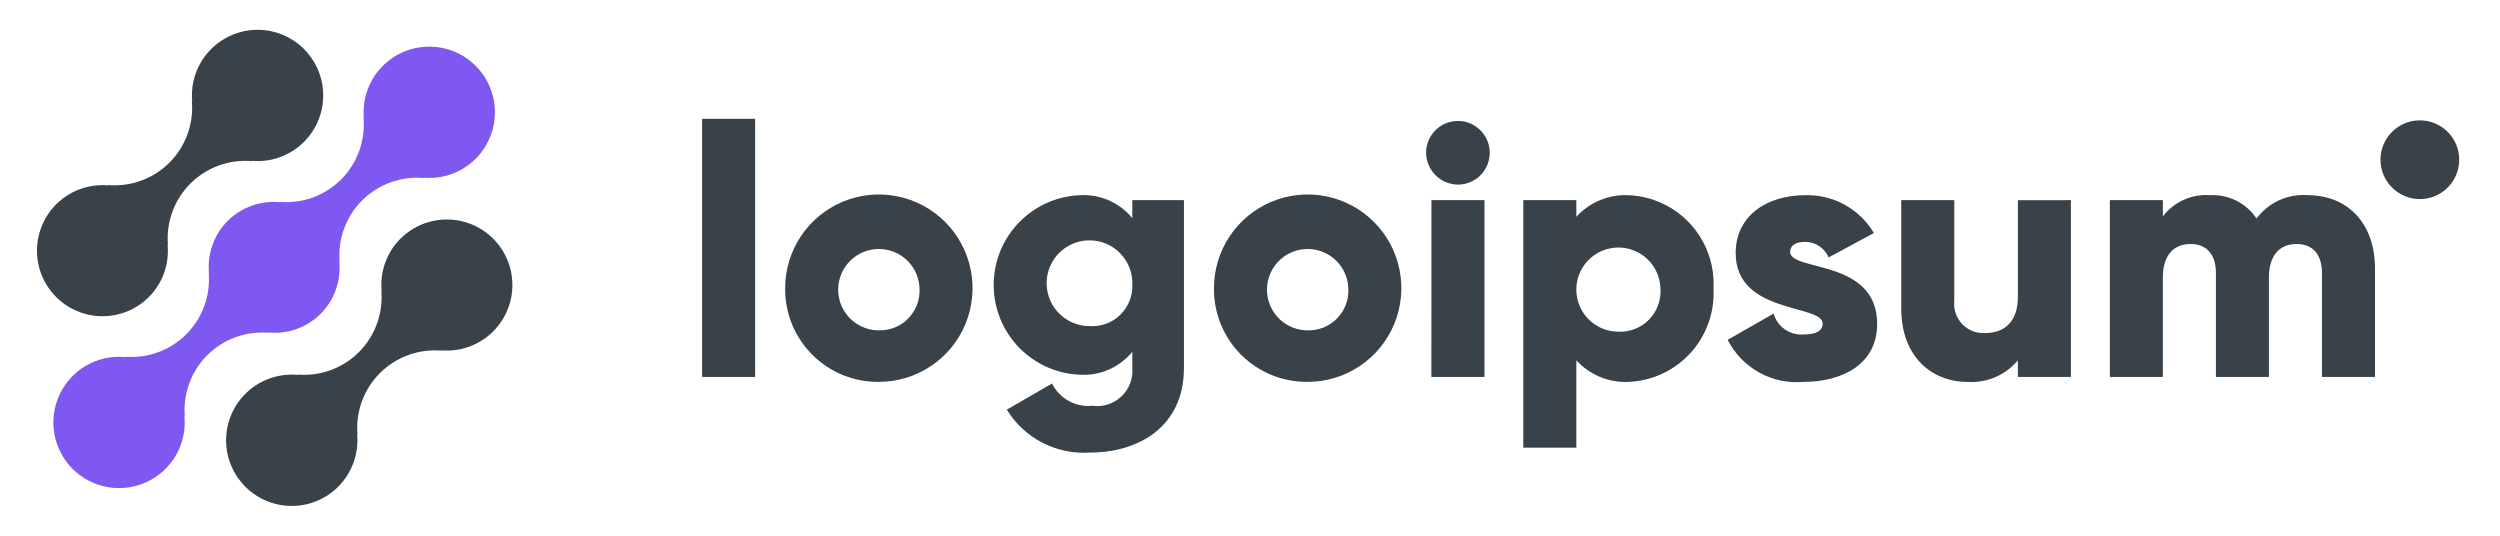
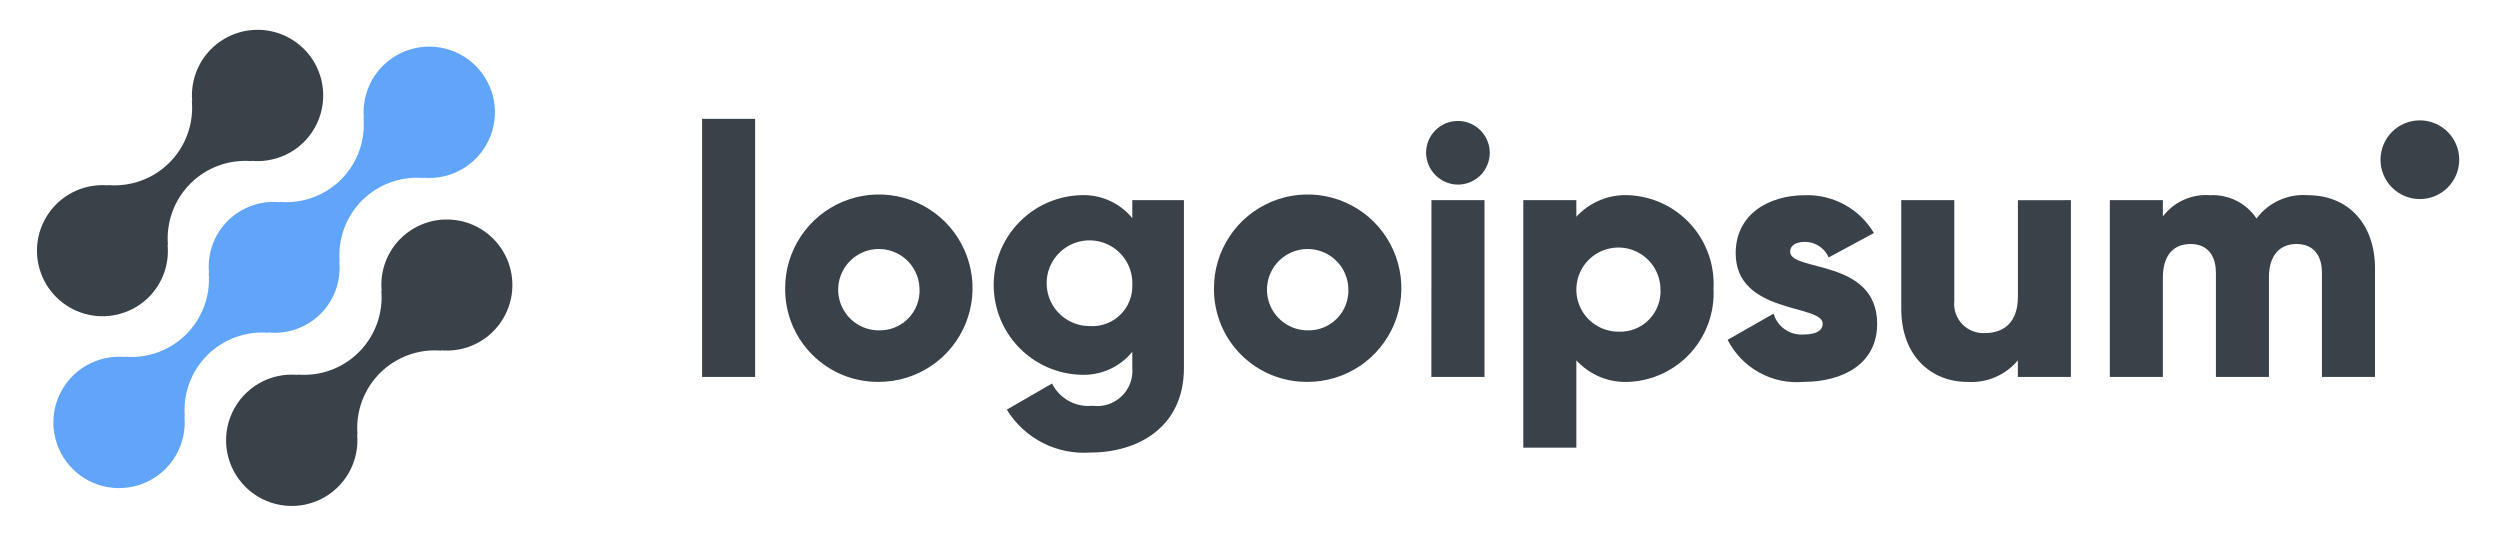
<svg xmlns="http://www.w3.org/2000/svg" id="logo-8" width="140" height="30" viewBox="0 0 140 30" fill="none">
  <path d="M22.419 13.371C22.04 13.752 21.75 14.213 21.569 14.719C21.388 15.225 21.321 15.765 21.373 16.3L21.355 16.282C21.408 16.912 21.323 17.546 21.106 18.139C20.889 18.733 20.545 19.272 20.098 19.719C19.651 20.166 19.112 20.51 18.518 20.727C17.925 20.944 17.291 21.029 16.661 20.976L16.679 20.994C15.926 20.924 15.169 21.088 14.512 21.463C13.855 21.839 13.33 22.408 13.009 23.093C12.687 23.778 12.585 24.546 12.715 25.291C12.846 26.036 13.203 26.723 13.739 27.258C14.274 27.793 14.961 28.15 15.707 28.279C16.452 28.41 17.219 28.306 17.904 27.984C18.589 27.662 19.157 27.137 19.532 26.479C19.907 25.822 20.071 25.065 20 24.312L20.019 24.33C19.966 23.7 20.051 23.066 20.268 22.473C20.485 21.879 20.829 21.34 21.276 20.893C21.723 20.446 22.262 20.102 22.856 19.885C23.449 19.668 24.083 19.583 24.713 19.636L24.694 19.618C25.309 19.673 25.929 19.572 26.495 19.325C27.061 19.077 27.555 18.69 27.932 18.2C28.309 17.711 28.556 17.134 28.651 16.523C28.745 15.912 28.684 15.288 28.473 14.707C28.262 14.126 27.907 13.608 27.442 13.201C26.978 12.794 26.418 12.51 25.814 12.377C25.211 12.244 24.584 12.265 23.991 12.439C23.398 12.613 22.858 12.933 22.422 13.371H22.419Z" class="ccompli2" fill="#394149" />
-   <path d="M15.042 18.636L15.023 18.618C15.558 18.672 16.099 18.606 16.606 18.426C17.113 18.245 17.573 17.954 17.954 17.574C18.334 17.194 18.625 16.733 18.806 16.227C18.987 15.72 19.053 15.179 19 14.644L19.019 14.662C18.966 14.032 19.051 13.398 19.268 12.805C19.485 12.211 19.829 11.672 20.276 11.225C20.723 10.778 21.262 10.434 21.856 10.217C22.449 10 23.083 9.915 23.713 9.968L23.694 9.95C24.448 10.021 25.204 9.857 25.862 9.482C26.519 9.107 27.044 8.538 27.366 7.853C27.688 7.168 27.791 6.401 27.661 5.655C27.531 4.91 27.174 4.223 26.639 3.687C26.104 3.152 25.416 2.795 24.671 2.665C23.925 2.535 23.158 2.638 22.473 2.96C21.788 3.282 21.219 3.807 20.844 4.464C20.469 5.122 20.305 5.879 20.376 6.632L20.358 6.613C20.411 7.243 20.326 7.877 20.11 8.471C19.892 9.064 19.548 9.603 19.102 10.05C18.654 10.497 18.115 10.841 17.522 11.059C16.928 11.275 16.294 11.36 15.664 11.307L15.682 11.326C15.147 11.272 14.606 11.338 14.099 11.518C13.592 11.699 13.132 11.99 12.751 12.37C12.371 12.751 12.079 13.211 11.899 13.717C11.718 14.224 11.652 14.765 11.705 15.3L11.687 15.282C11.74 15.912 11.655 16.546 11.438 17.139C11.221 17.733 10.877 18.272 10.43 18.719C9.983 19.166 9.444 19.51 8.85 19.727C8.257 19.944 7.623 20.029 6.993 19.976L7.011 19.994C6.258 19.923 5.501 20.087 4.843 20.462C4.186 20.837 3.661 21.406 3.339 22.091C3.017 22.776 2.914 23.543 3.044 24.289C3.174 25.034 3.531 25.721 4.066 26.257C4.602 26.792 5.289 27.149 6.034 27.279C6.78 27.409 7.547 27.306 8.232 26.984C8.917 26.662 9.486 26.137 9.861 25.48C10.236 24.822 10.4 24.066 10.329 23.312L10.348 23.33C10.295 22.7 10.38 22.066 10.597 21.473C10.814 20.879 11.158 20.34 11.605 19.893C12.052 19.446 12.591 19.102 13.185 18.885C13.778 18.668 14.412 18.583 15.042 18.636V18.636Z" class="ccompli1" fill="#7F57F1" />
+   <path d="M15.042 18.636L15.023 18.618C15.558 18.672 16.099 18.606 16.606 18.426C17.113 18.245 17.573 17.954 17.954 17.574C18.334 17.194 18.625 16.733 18.806 16.227C18.987 15.72 19.053 15.179 19 14.644L19.019 14.662C18.966 14.032 19.051 13.398 19.268 12.805C19.485 12.211 19.829 11.672 20.276 11.225C20.723 10.778 21.262 10.434 21.856 10.217C22.449 10 23.083 9.915 23.713 9.968L23.694 9.95C24.448 10.021 25.204 9.857 25.862 9.482C26.519 9.107 27.044 8.538 27.366 7.853C27.688 7.168 27.791 6.401 27.661 5.655C27.531 4.91 27.174 4.223 26.639 3.687C26.104 3.152 25.416 2.795 24.671 2.665C23.925 2.535 23.158 2.638 22.473 2.96C21.788 3.282 21.219 3.807 20.844 4.464C20.469 5.122 20.305 5.879 20.376 6.632L20.358 6.613C20.411 7.243 20.326 7.877 20.11 8.471C19.892 9.064 19.548 9.603 19.102 10.05C18.654 10.497 18.115 10.841 17.522 11.059C16.928 11.275 16.294 11.36 15.664 11.307L15.682 11.326C15.147 11.272 14.606 11.338 14.099 11.518C13.592 11.699 13.132 11.99 12.751 12.37C12.371 12.751 12.079 13.211 11.899 13.717C11.718 14.224 11.652 14.765 11.705 15.3L11.687 15.282C11.74 15.912 11.655 16.546 11.438 17.139C11.221 17.733 10.877 18.272 10.43 18.719C9.983 19.166 9.444 19.51 8.85 19.727C8.257 19.944 7.623 20.029 6.993 19.976L7.011 19.994C6.258 19.923 5.501 20.087 4.843 20.462C4.186 20.837 3.661 21.406 3.339 22.091C3.017 22.776 2.914 23.543 3.044 24.289C3.174 25.034 3.531 25.721 4.066 26.257C4.602 26.792 5.289 27.149 6.034 27.279C6.78 27.409 7.547 27.306 8.232 26.984C8.917 26.662 9.486 26.137 9.861 25.48C10.236 24.822 10.4 24.066 10.329 23.312L10.348 23.33C10.295 22.7 10.38 22.066 10.597 21.473C10.814 20.879 11.158 20.34 11.605 19.893C12.052 19.446 12.591 19.102 13.185 18.885C13.778 18.668 14.412 18.583 15.042 18.636V18.636Z" class="ccompli1" fill="#60a5fa" />
  <path d="M8.34 16.629C8.719 16.248 9.009 15.788 9.19 15.281C9.37 14.775 9.437 14.235 9.385 13.7L9.404 13.718C9.351 13.088 9.436 12.454 9.653 11.86C9.87 11.266 10.214 10.727 10.662 10.28C11.109 9.833 11.648 9.489 12.242 9.272C12.836 9.055 13.47 8.971 14.1 9.024L14.081 9.006C14.834 9.077 15.591 8.913 16.248 8.538C16.905 8.163 17.43 7.594 17.752 6.909C18.073 6.225 18.176 5.457 18.046 4.712C17.916 3.967 17.559 3.28 17.024 2.745C16.489 2.21 15.802 1.853 15.057 1.723C14.312 1.593 13.544 1.696 12.86 2.017C12.175 2.339 11.606 2.864 11.231 3.521C10.856 4.178 10.692 4.935 10.763 5.688L10.745 5.67C10.798 6.3 10.713 6.934 10.496 7.527C10.279 8.121 9.935 8.66 9.488 9.107C9.041 9.554 8.502 9.898 7.908 10.115C7.315 10.332 6.681 10.417 6.051 10.364L6.069 10.382C5.454 10.327 4.834 10.428 4.268 10.676C3.702 10.924 3.208 11.31 2.831 11.8C2.455 12.29 2.208 12.867 2.113 13.478C2.019 14.088 2.08 14.713 2.291 15.293C2.503 15.874 2.857 16.392 3.322 16.799C3.787 17.207 4.347 17.49 4.95 17.623C5.553 17.756 6.181 17.735 6.773 17.561C7.366 17.387 7.906 17.067 8.342 16.629H8.34Z" class="ccustom" fill="#394149" />
  <path d="M39.317 6.655H42.287V21.108H39.317V6.655Z" class="cneutral" fill="#394149" />
  <path d="M43.969 16.159C43.965 15.12 44.269 14.104 44.843 13.238C45.417 12.373 46.235 11.697 47.194 11.296C48.152 10.896 49.208 10.789 50.227 10.989C51.246 11.189 52.183 11.687 52.919 12.42C53.655 13.153 54.156 14.088 54.361 15.107C54.565 16.125 54.462 17.181 54.066 18.141C53.669 19.101 52.997 19.922 52.133 20.499C51.27 21.077 50.255 21.385 49.216 21.385C48.527 21.393 47.843 21.263 47.204 21.004C46.565 20.744 45.984 20.36 45.496 19.873C45.007 19.387 44.621 18.808 44.358 18.17C44.096 17.532 43.964 16.849 43.969 16.159ZM51.493 16.159C51.481 15.711 51.337 15.277 51.079 14.911C50.821 14.545 50.461 14.262 50.044 14.1C49.627 13.937 49.171 13.901 48.733 13.996C48.295 14.091 47.895 14.313 47.583 14.634C47.271 14.955 47.06 15.361 46.977 15.801C46.894 16.241 46.943 16.696 47.117 17.108C47.292 17.521 47.584 17.873 47.957 18.12C48.33 18.368 48.768 18.5 49.216 18.5C49.523 18.508 49.828 18.453 50.112 18.337C50.396 18.221 50.654 18.048 50.867 17.828C51.081 17.608 51.247 17.346 51.355 17.059C51.463 16.772 51.51 16.465 51.493 16.159Z" class="cneutral" fill="#394149" />
  <path d="M66.3 11.209V20.609C66.3 23.935 63.706 25.341 61.073 25.341C60.146 25.41 59.218 25.223 58.39 24.8C57.562 24.376 56.867 23.733 56.381 22.941L58.915 21.476C59.119 21.889 59.445 22.23 59.848 22.453C60.252 22.675 60.714 22.77 61.172 22.723C61.465 22.764 61.763 22.738 62.045 22.648C62.327 22.557 62.584 22.405 62.799 22.201C63.014 21.998 63.18 21.749 63.286 21.473C63.392 21.196 63.434 20.9 63.409 20.605V19.7C63.061 20.125 62.619 20.464 62.117 20.687C61.614 20.911 61.067 21.013 60.518 20.987C59.212 20.946 57.973 20.398 57.063 19.459C56.154 18.521 55.646 17.265 55.646 15.959C55.646 14.652 56.154 13.396 57.063 12.458C57.973 11.519 59.212 10.971 60.518 10.93C61.067 10.904 61.614 11.006 62.117 11.23C62.619 11.453 63.061 11.791 63.409 12.217V11.207L66.3 11.209ZM63.41 15.96C63.43 15.481 63.306 15.008 63.055 14.6C62.803 14.192 62.435 13.869 61.999 13.672C61.562 13.475 61.076 13.414 60.604 13.495C60.132 13.576 59.695 13.797 59.35 14.129C59.004 14.461 58.766 14.888 58.665 15.357C58.565 15.825 58.607 16.313 58.786 16.757C58.965 17.202 59.273 17.582 59.67 17.85C60.068 18.118 60.536 18.261 61.015 18.26C61.327 18.282 61.64 18.238 61.934 18.131C62.228 18.025 62.497 17.858 62.722 17.641C62.948 17.424 63.126 17.163 63.244 16.873C63.363 16.584 63.419 16.273 63.41 15.96Z" class="cneutral" fill="#394149" />
  <path d="M67.982 16.159C67.978 15.12 68.282 14.104 68.856 13.238C69.43 12.373 70.248 11.697 71.207 11.296C72.165 10.896 73.221 10.789 74.24 10.989C75.259 11.189 76.196 11.687 76.932 12.42C77.668 13.153 78.169 14.088 78.374 15.107C78.578 16.125 78.475 17.181 78.079 18.141C77.682 19.101 77.01 19.922 76.146 20.499C75.283 21.077 74.268 21.385 73.229 21.385C72.54 21.393 71.855 21.263 71.217 21.004C70.578 20.744 69.997 20.36 69.509 19.873C69.02 19.387 68.634 18.808 68.371 18.17C68.109 17.532 67.977 16.849 67.982 16.159ZM75.506 16.159C75.494 15.711 75.35 15.277 75.092 14.911C74.834 14.545 74.474 14.262 74.057 14.1C73.639 13.937 73.183 13.901 72.746 13.996C72.308 14.091 71.908 14.313 71.596 14.634C71.284 14.955 71.073 15.361 70.99 15.801C70.907 16.241 70.956 16.696 71.13 17.108C71.305 17.521 71.597 17.873 71.97 18.12C72.343 18.368 72.781 18.5 73.229 18.5C73.536 18.508 73.841 18.453 74.125 18.337C74.409 18.221 74.666 18.048 74.88 17.828C75.094 17.608 75.26 17.346 75.368 17.059C75.476 16.772 75.523 16.465 75.506 16.159Z" class="cneutral" fill="#394149" />
  <path d="M79.861 8.556C79.861 8.204 79.966 7.859 80.161 7.566C80.357 7.273 80.635 7.045 80.961 6.91C81.287 6.775 81.645 6.739 81.991 6.808C82.336 6.877 82.654 7.047 82.903 7.296C83.152 7.545 83.322 7.863 83.391 8.208C83.46 8.554 83.424 8.912 83.289 9.238C83.154 9.564 82.926 9.842 82.633 10.038C82.34 10.233 81.996 10.338 81.643 10.338C81.172 10.333 80.721 10.144 80.388 9.811C80.055 9.478 79.866 9.027 79.861 8.556ZM80.161 11.209H83.132V21.109H80.157L80.161 11.209Z" class="cneutral" fill="#394149" />
  <path d="M95.956 16.159C95.99 16.813 95.895 17.468 95.675 18.085C95.456 18.703 95.117 19.27 94.677 19.756C94.237 20.242 93.706 20.636 93.113 20.915C92.52 21.195 91.879 21.354 91.224 21.385C90.674 21.415 90.124 21.322 89.613 21.113C89.103 20.904 88.646 20.584 88.275 20.177V25.068H85.305V11.209H88.275V12.139C88.646 11.732 89.104 11.412 89.614 11.204C90.124 10.995 90.674 10.902 91.224 10.932C91.879 10.963 92.521 11.122 93.113 11.402C93.706 11.681 94.238 12.075 94.677 12.561C95.117 13.047 95.457 13.615 95.676 14.232C95.895 14.85 95.991 15.505 95.956 16.159ZM92.986 16.159C92.974 15.696 92.826 15.246 92.561 14.866C92.295 14.487 91.923 14.194 91.491 14.025C91.06 13.855 90.588 13.817 90.135 13.915C89.682 14.012 89.268 14.241 88.944 14.573C88.62 14.905 88.402 15.325 88.316 15.78C88.23 16.236 88.28 16.706 88.46 17.133C88.64 17.561 88.942 17.925 89.328 18.181C89.714 18.437 90.168 18.574 90.631 18.574C90.949 18.588 91.267 18.535 91.563 18.418C91.859 18.301 92.127 18.122 92.35 17.894C92.572 17.666 92.743 17.394 92.853 17.095C92.963 16.796 93.008 16.477 92.986 16.159Z" class="cneutral" fill="#394149" />
  <path d="M105.121 18.138C105.121 20.415 103.142 21.385 101.004 21.385C100.14 21.463 99.273 21.281 98.514 20.86C97.755 20.441 97.139 19.802 96.747 19.029L99.32 17.564C99.424 17.922 99.648 18.233 99.953 18.445C100.259 18.658 100.629 18.759 101 18.732C101.712 18.732 102.069 18.514 102.069 18.119C102.069 17.029 97.198 17.604 97.198 14.179C97.198 12.02 99.02 10.932 101.079 10.932C101.853 10.908 102.619 11.091 103.298 11.464C103.977 11.836 104.544 12.384 104.939 13.05L102.405 14.416C102.294 14.157 102.109 13.936 101.873 13.781C101.637 13.626 101.361 13.544 101.079 13.545C100.564 13.545 100.247 13.745 100.247 14.099C100.251 15.228 105.121 14.475 105.121 18.138Z" class="cneutral" fill="#394149" />
  <path d="M115.97 11.209V21.109H113V20.178C112.657 20.589 112.222 20.913 111.73 21.122C111.238 21.332 110.704 21.423 110.17 21.386C108.17 21.386 106.47 19.961 106.47 17.286V11.209H109.44V16.851C109.415 17.087 109.442 17.325 109.519 17.549C109.595 17.774 109.72 17.979 109.884 18.15C110.048 18.322 110.247 18.455 110.468 18.541C110.688 18.628 110.925 18.665 111.162 18.651C112.251 18.651 113.003 18.018 113.003 16.612V11.212L115.97 11.209Z" class="cneutral" fill="#394149" />
  <path d="M133 15.03V21.108H130.03V15.287C130.03 14.297 129.555 13.664 128.605 13.664C127.615 13.664 127.06 14.357 127.06 15.525V21.108H124.091V15.287C124.091 14.297 123.616 13.664 122.665 13.664C121.675 13.664 121.121 14.357 121.121 15.525V21.108H118.151V11.208H121.121V12.118C121.429 11.714 121.833 11.394 122.296 11.187C122.76 10.979 123.268 10.892 123.774 10.931C124.282 10.906 124.788 11.013 125.243 11.242C125.697 11.471 126.084 11.814 126.367 12.237C126.696 11.794 127.132 11.442 127.634 11.214C128.136 10.986 128.688 10.888 129.238 10.931C131.511 10.932 133 12.555 133 15.03Z" class="cneutral" fill="#394149" />
  <path d="M135.512 11.148C136.729 11.148 137.716 10.161 137.716 8.944C137.716 7.727 136.729 6.74 135.512 6.74C134.295 6.74 133.308 7.727 133.308 8.944C133.308 10.161 134.295 11.148 135.512 11.148Z" class="cneutral" fill="#394149" />
</svg>
